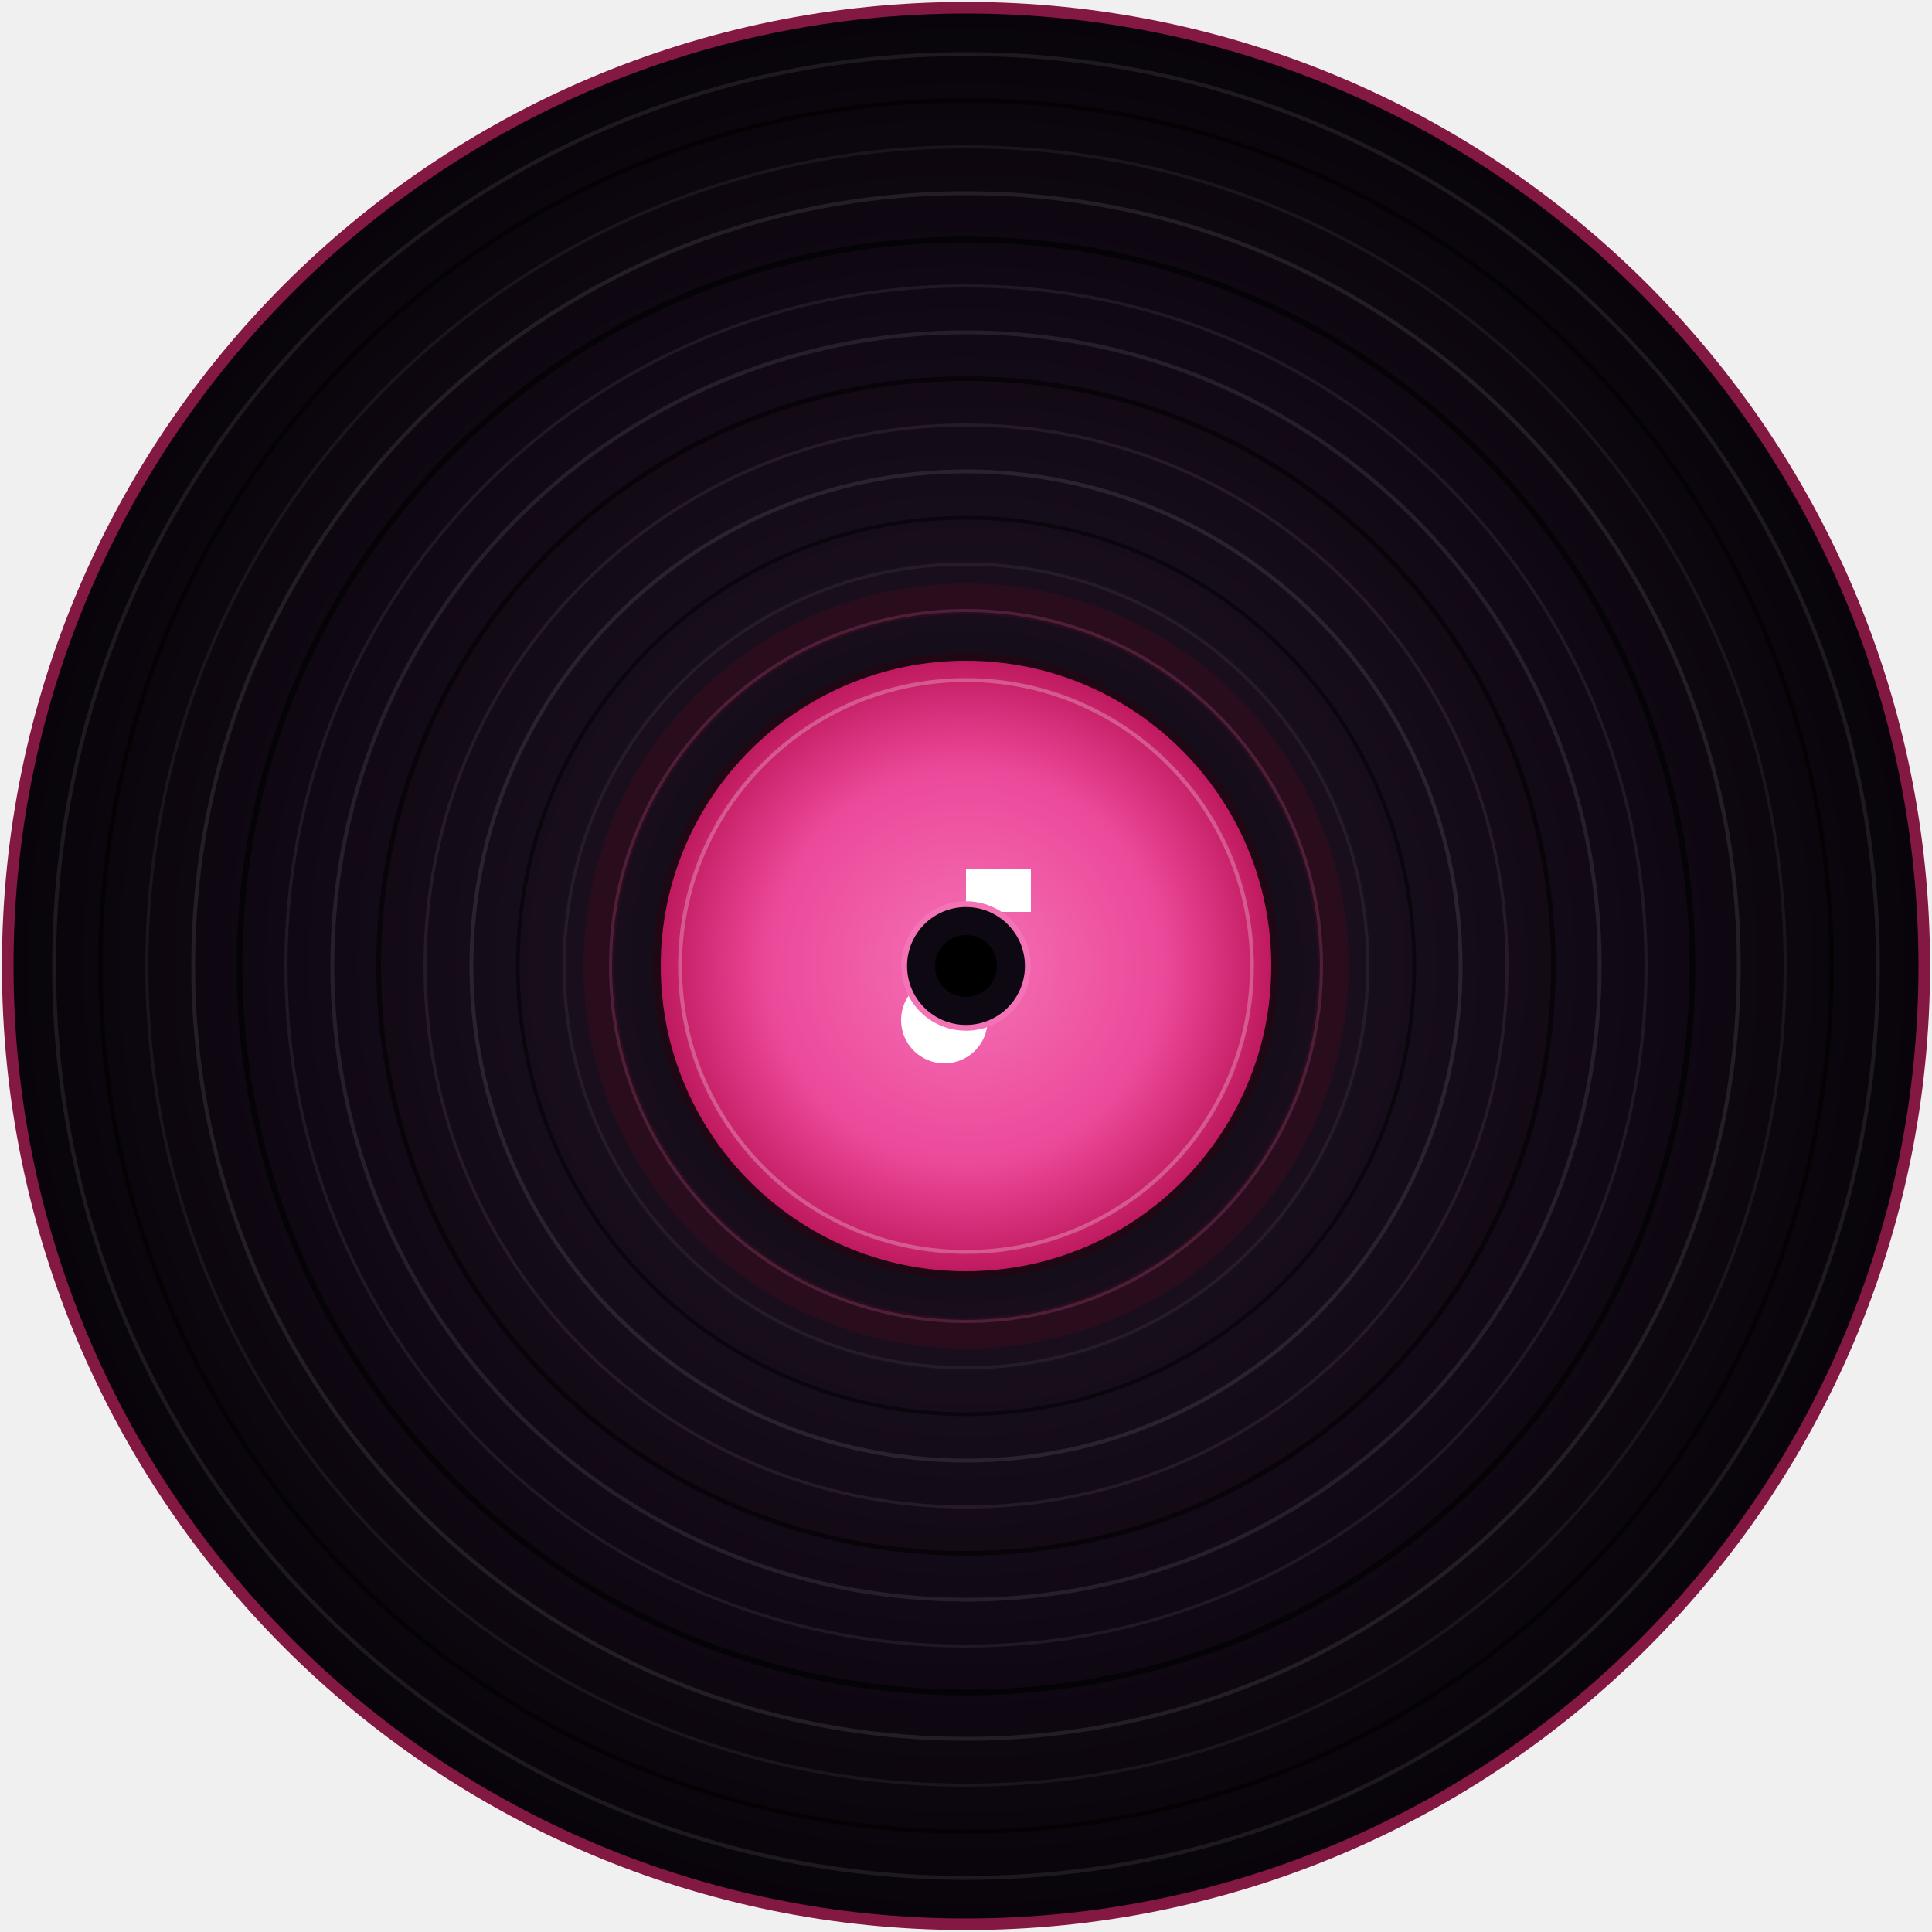
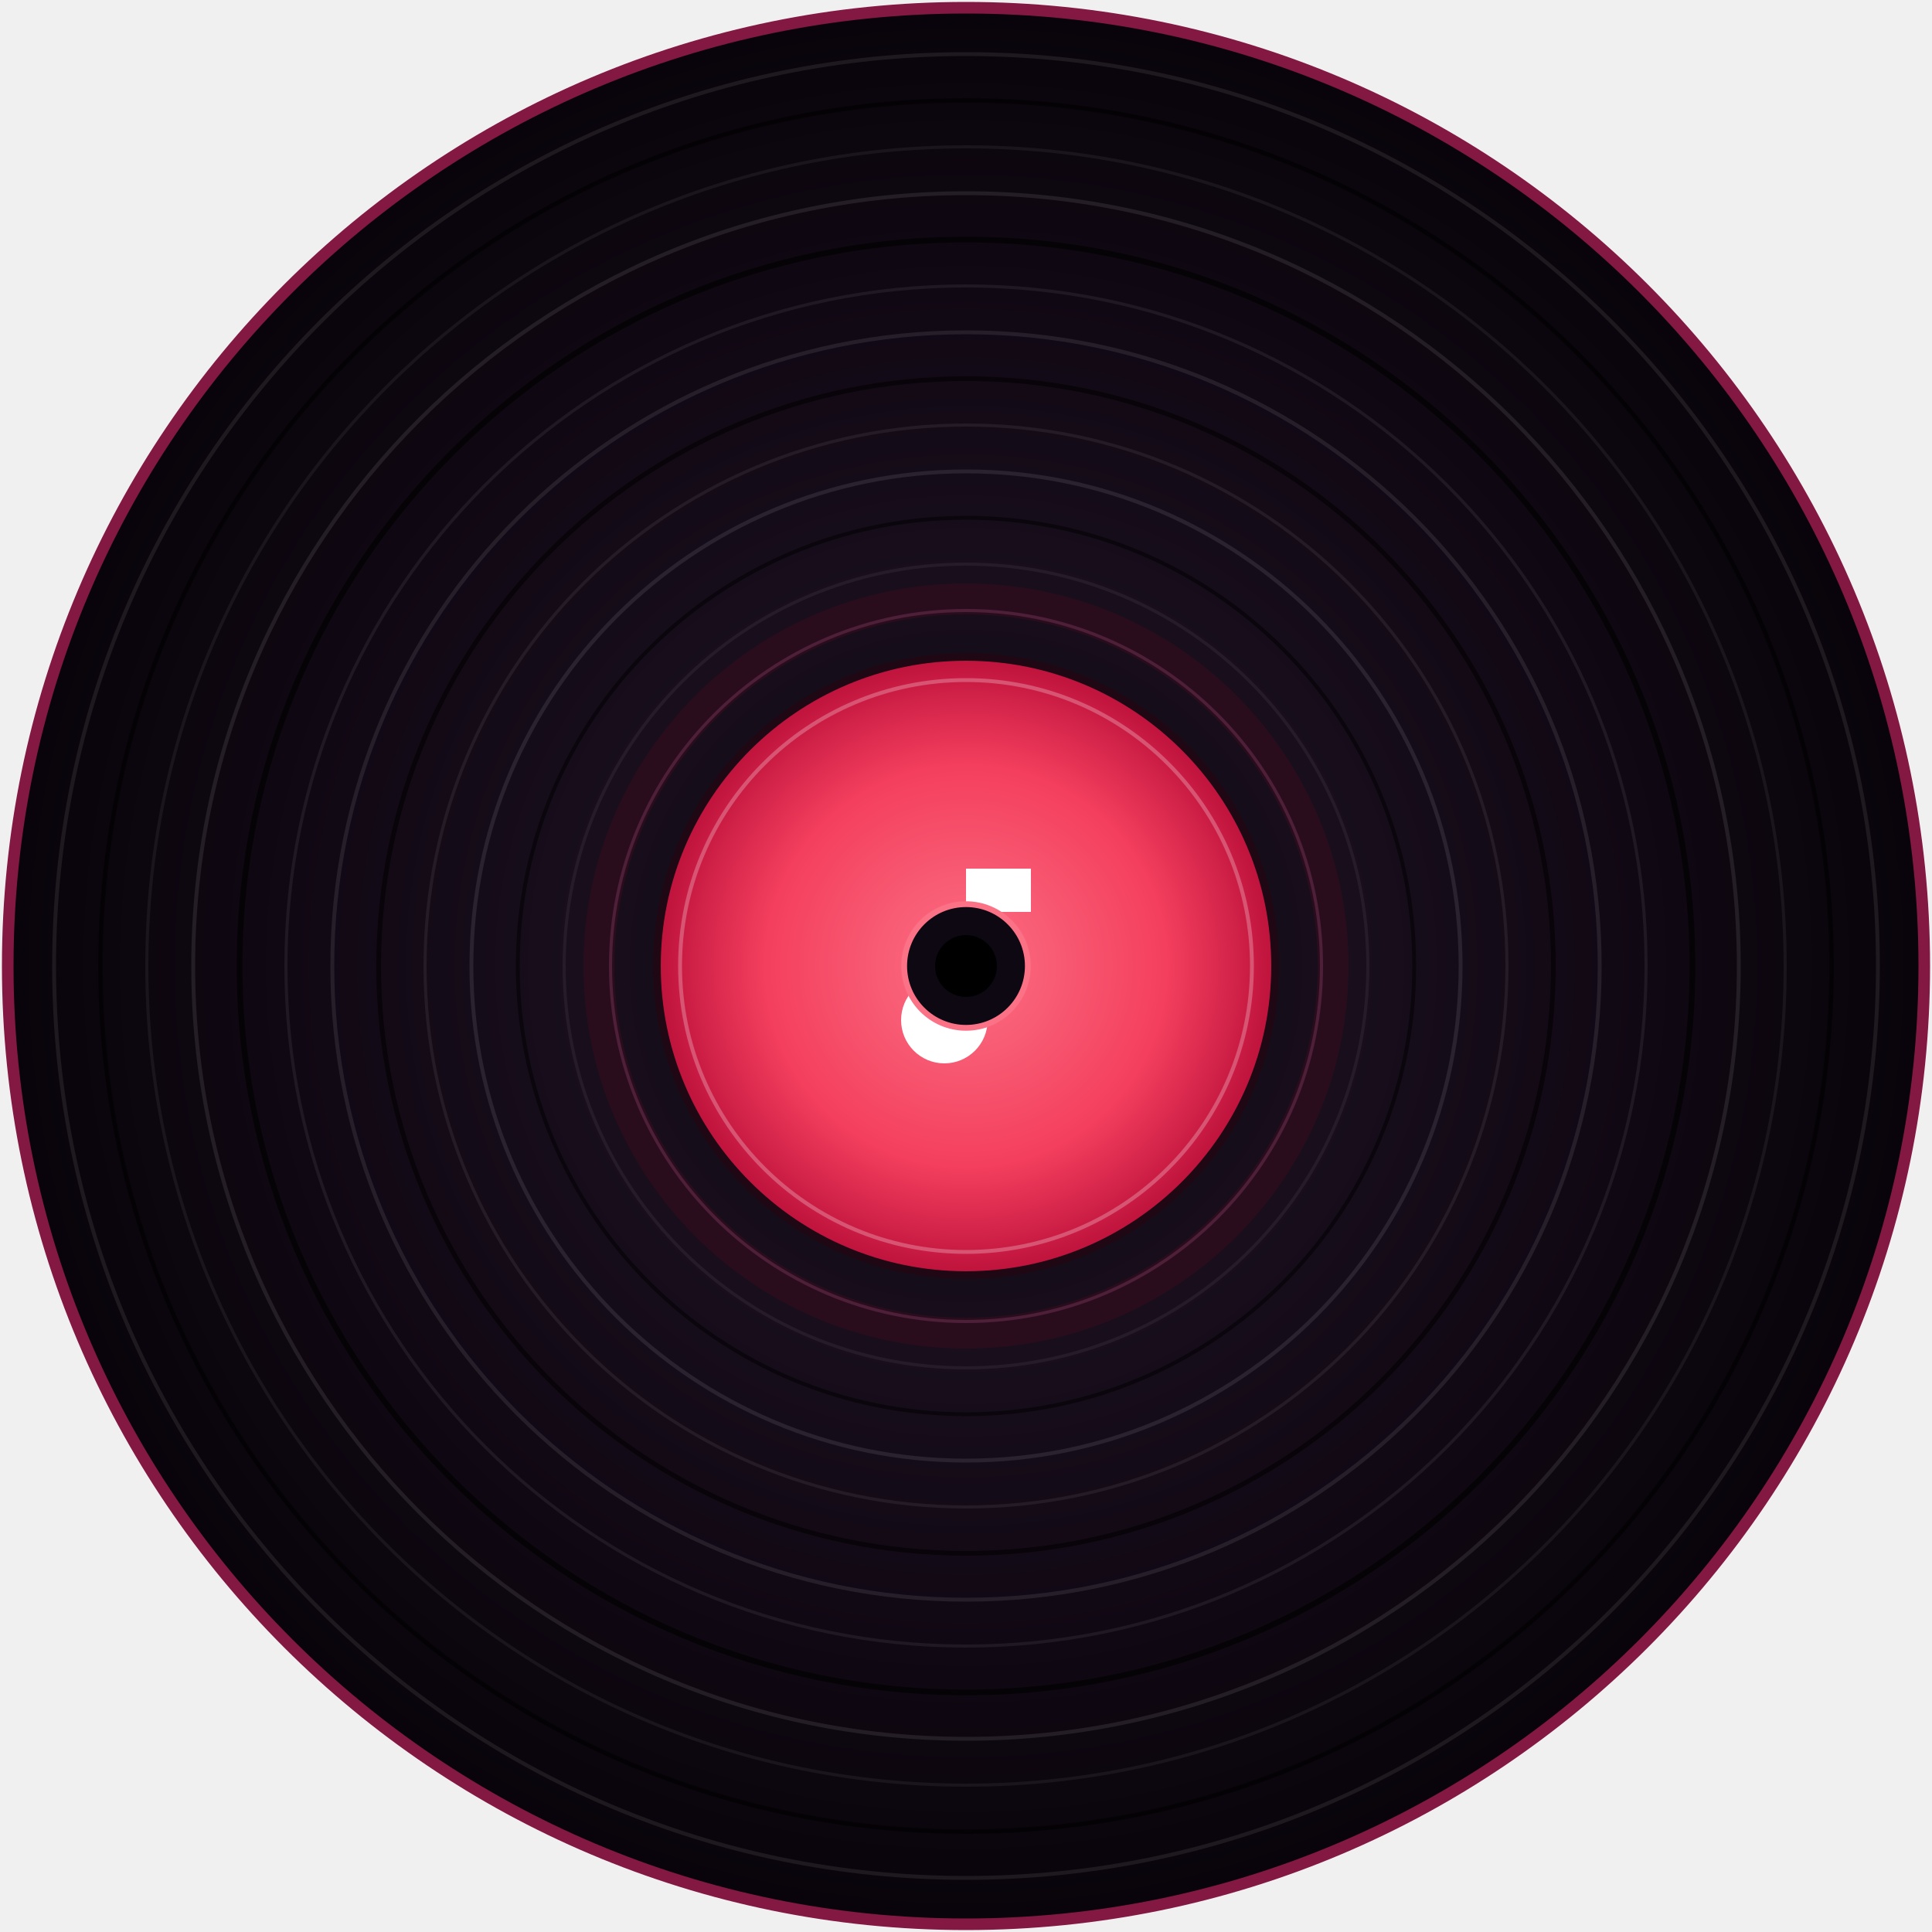
<svg xmlns="http://www.w3.org/2000/svg" viewBox="0 0 500 500" width="500" height="500">
  <defs>
    <radialGradient id="vinyl-body" cx="50%" cy="50%" r="50%">
      <stop offset="0%" stop-color="#0e0711" />
      <stop offset="40%" stop-color="#180e1c" />
      <stop offset="70%" stop-color="#100813" />
      <stop offset="100%" stop-color="#08040a" />
    </radialGradient>
    <radialGradient id="label-grad" cx="50%" cy="50%" r="50%">
-       <stop offset="0%" stop-color="#f472b6" />
-       <stop offset="65%" stop-color="#ec4899" />
-       <stop offset="100%" stop-color="#be185d" />
+       <stop offset="0%" stop-color="#fb7185" />
+       <stop offset="65%" stop-color="#f43f5e" />
+       <stop offset="100%" stop-color="#be123c" />
    </radialGradient>
  </defs>
  <circle cx="250" cy="250" r="248" fill="url(#vinyl-body)" stroke="#831843" stroke-width="3" />
  <circle cx="250" cy="250" r="236" fill="none" stroke="rgba(255,255,255,0.08)" stroke-width="1" />
  <circle cx="250" cy="250" r="224" fill="none" stroke="rgba(0,0,0,0.5)" stroke-width="1.2" />
  <circle cx="250" cy="250" r="212" fill="none" stroke="rgba(255,255,255,0.06)" stroke-width="0.8" />
  <circle cx="250" cy="250" r="200" fill="none" stroke="rgba(255,255,255,0.09)" stroke-width="1" />
  <circle cx="250" cy="250" r="188" fill="none" stroke="rgba(0,0,0,0.6)" stroke-width="1.5" />
  <circle cx="250" cy="250" r="176" fill="none" stroke="rgba(255,255,255,0.07)" stroke-width="0.8" />
  <circle cx="250" cy="250" r="164" fill="none" stroke="rgba(255,255,255,0.09)" stroke-width="1" />
  <circle cx="250" cy="250" r="152" fill="none" stroke="rgba(0,0,0,0.6)" stroke-width="1.2" />
  <circle cx="250" cy="250" r="140" fill="none" stroke="rgba(255,255,255,0.07)" stroke-width="0.8" />
  <circle cx="250" cy="250" r="128" fill="none" stroke="rgba(255,255,255,0.09)" stroke-width="1" />
  <circle cx="250" cy="250" r="116" fill="none" stroke="rgba(0,0,0,0.5)" stroke-width="1" />
  <circle cx="250" cy="250" r="104" fill="none" stroke="rgba(255,255,255,0.06)" stroke-width="0.8" />
  <circle cx="250" cy="250" r="95" fill="none" stroke="#2a0d1d" stroke-width="8" />
  <circle cx="250" cy="250" r="92" fill="none" stroke="rgba(244,114,182,0.18)" stroke-width="0.8" />
  <circle cx="250" cy="250" r="80" fill="url(#label-grad)" stroke="#1f0714" stroke-width="2" />
  <circle cx="250" cy="250" r="74" fill="none" stroke="rgba(255,255,255,0.25)" stroke-width="1" />
  <g transform="translate(250, 250) scale(2.8) translate(-12, -12)">
    <path fill="#ffffff" d="M12 3v10.55c-.59-.34-1.27-.55-2-.55-2.21 0-4 1.79-4 4s1.79 4 4 4 4-1.79 4-4V7h4V3h-6z" />
  </g>
-   <circle cx="250" cy="250" r="16" fill="#0d0811" stroke="#f472b6" stroke-width="1.5" />
+   <circle cx="250" cy="250" r="16" fill="#0d0811" stroke="#fb7185" stroke-width="1.5" />
  <circle cx="250" cy="250" r="8" fill="#000000" />
</svg>
